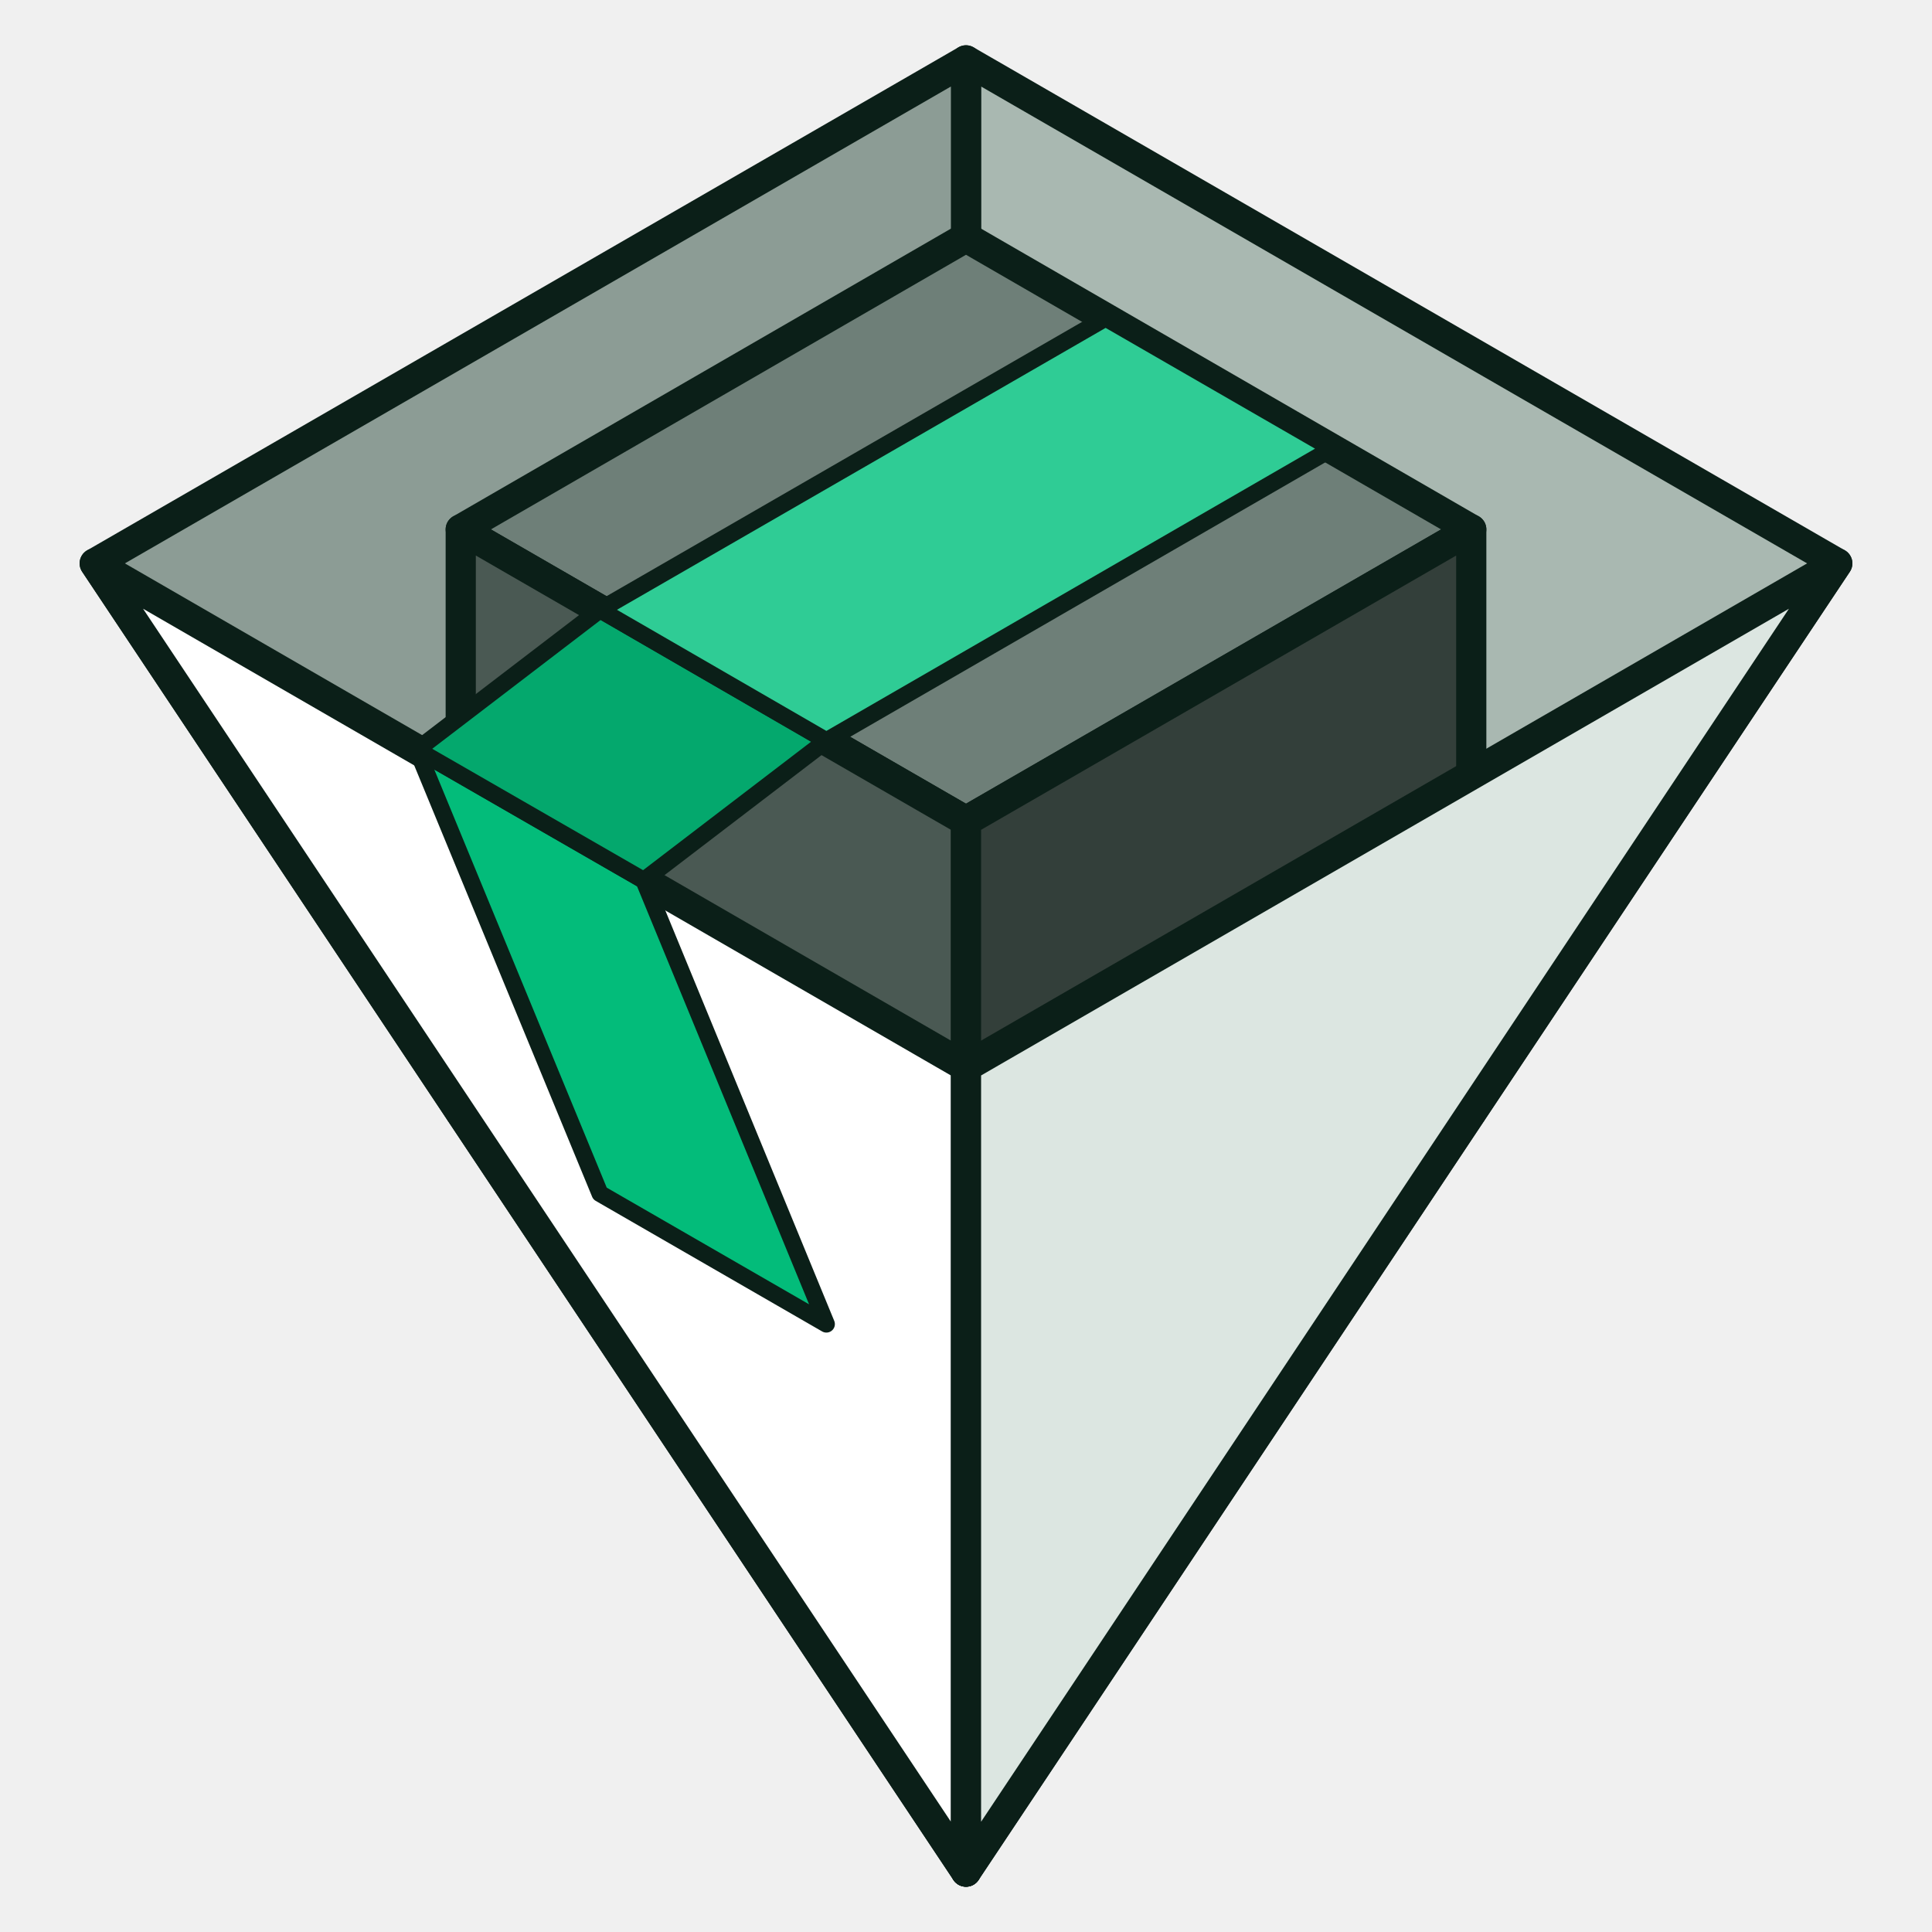
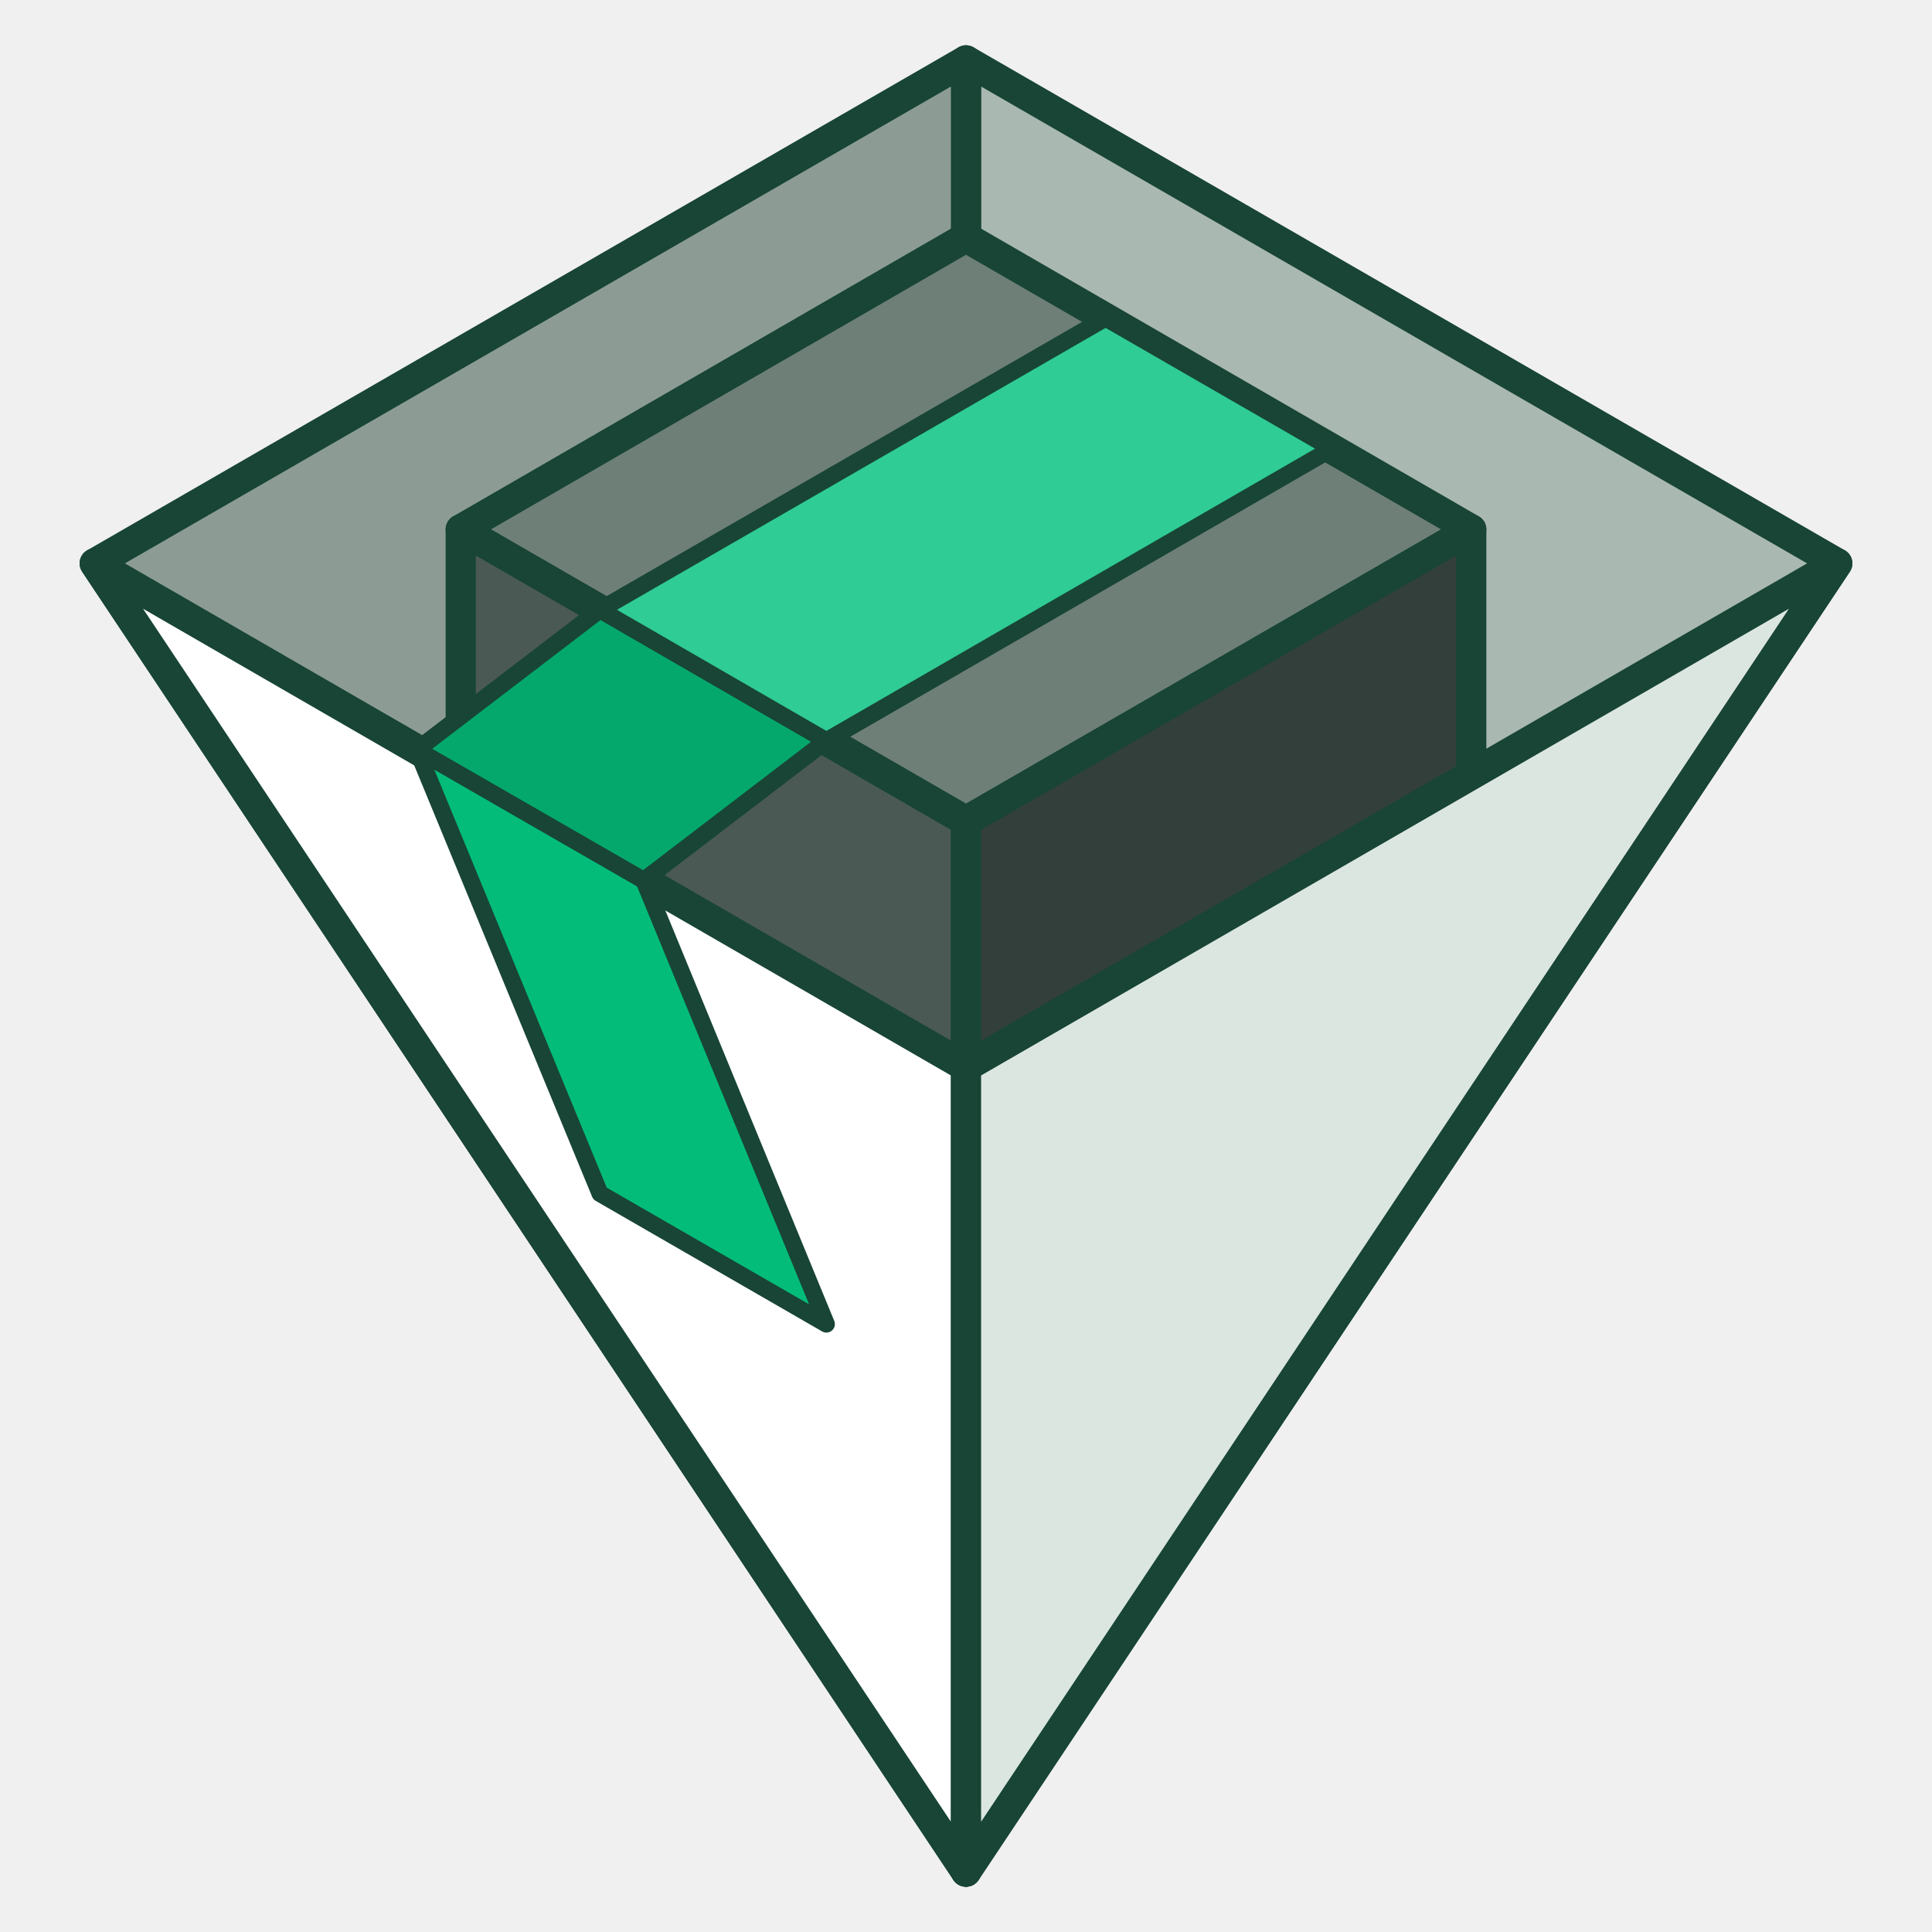
<svg xmlns="http://www.w3.org/2000/svg" viewBox="0 0 512 512" width="512" height="512">
-   <polygon points="256.0,16.0 486.9,149.3 256.0,496.0" fill="#A9B8B1" stroke="#0B1F18" stroke-width="8.0" stroke-linejoin="round" />
-   <polygon points="256.0,16.0 25.1,149.3 256.0,496.0" fill="#8C9C95" stroke="#0B1F18" stroke-width="8.0" stroke-linejoin="round" />
-   <polygon points="256.0,62.9 389.9,140.3 256.0,217.6 122.1,140.3" fill="#6E7F78" stroke="#0B1F18" stroke-width="8.0" stroke-linejoin="round" />
-   <polygon points="122.1,294.9 256.0,372.3 256.0,217.6 122.1,140.3" fill="#4A5953" stroke="#0B1F18" stroke-width="8.0" stroke-linejoin="round" />
-   <polygon points="389.9,294.9 256.0,372.3 256.0,217.6 389.9,140.3" fill="#333F3A" stroke="#0B1F18" stroke-width="8.0" stroke-linejoin="round" />
-   <polygon points="25.1,149.3 256.0,282.7 256.0,496.0" fill="#FFFFFF" stroke="#0B1F18" stroke-width="8.0" stroke-linejoin="round" />
-   <polygon points="486.9,149.3 256.0,282.7 256.0,496.0" fill="#DCE6E1" stroke="#0B1F18" stroke-width="8.0" stroke-linejoin="round" />
-   <polygon points="170.6,233.3 219.0,350.9 159.0,316.3 110.5,198.7" fill="#03BC7A" stroke="#0B1F18" stroke-width="4.5" stroke-linejoin="round" />
-   <polygon points="170.6,233.3 219.0,196.3 159.0,161.6 110.5,198.7" fill="#04A86D" stroke="#0B1F18" stroke-width="4.5" stroke-linejoin="round" />
-   <polygon points="219.0,196.3 353.0,118.9 293.0,84.3 159.0,161.6" fill="#2FCC95" stroke="#0B1F18" stroke-width="4.5" stroke-linejoin="round" />
+   <polygon points="256.0,16.0 486.9,149.3 256.0,496.0" fill="#A9B8B1" stroke="#184535" stroke-width="8.0" stroke-linejoin="round" />
+   <polygon points="256.0,16.0 25.1,149.3 256.0,496.0" fill="#8C9C95" stroke="#184535" stroke-width="8.0" stroke-linejoin="round" />
+   <polygon points="256.0,62.9 389.9,140.3 256.0,217.6 122.1,140.3" fill="#6E7F78" stroke="#184535" stroke-width="8.0" stroke-linejoin="round" />
+   <polygon points="122.1,294.9 256.0,372.3 256.0,217.6 122.1,140.3" fill="#4A5953" stroke="#184535" stroke-width="8.0" stroke-linejoin="round" />
+   <polygon points="389.9,294.9 256.0,372.3 256.0,217.6 389.9,140.3" fill="#333F3A" stroke="#184535" stroke-width="8.0" stroke-linejoin="round" />
+   <polygon points="25.1,149.3 256.0,282.7 256.0,496.0" fill="#FFFFFF" stroke="#184535" stroke-width="8.0" stroke-linejoin="round" />
+   <polygon points="486.9,149.3 256.0,282.7 256.0,496.0" fill="#DCE6E1" stroke="#184535" stroke-width="8.0" stroke-linejoin="round" />
+   <polygon points="170.6,233.3 219.0,350.9 159.0,316.3 110.5,198.7" fill="#03BC7A" stroke="#184535" stroke-width="4.5" stroke-linejoin="round" />
+   <polygon points="170.6,233.3 219.0,196.3 159.0,161.6 110.5,198.7" fill="#04A86D" stroke="#184535" stroke-width="4.5" stroke-linejoin="round" />
+   <polygon points="219.0,196.3 353.0,118.9 293.0,84.3 159.0,161.6" fill="#2FCC95" stroke="#184535" stroke-width="4.5" stroke-linejoin="round" />
</svg>
